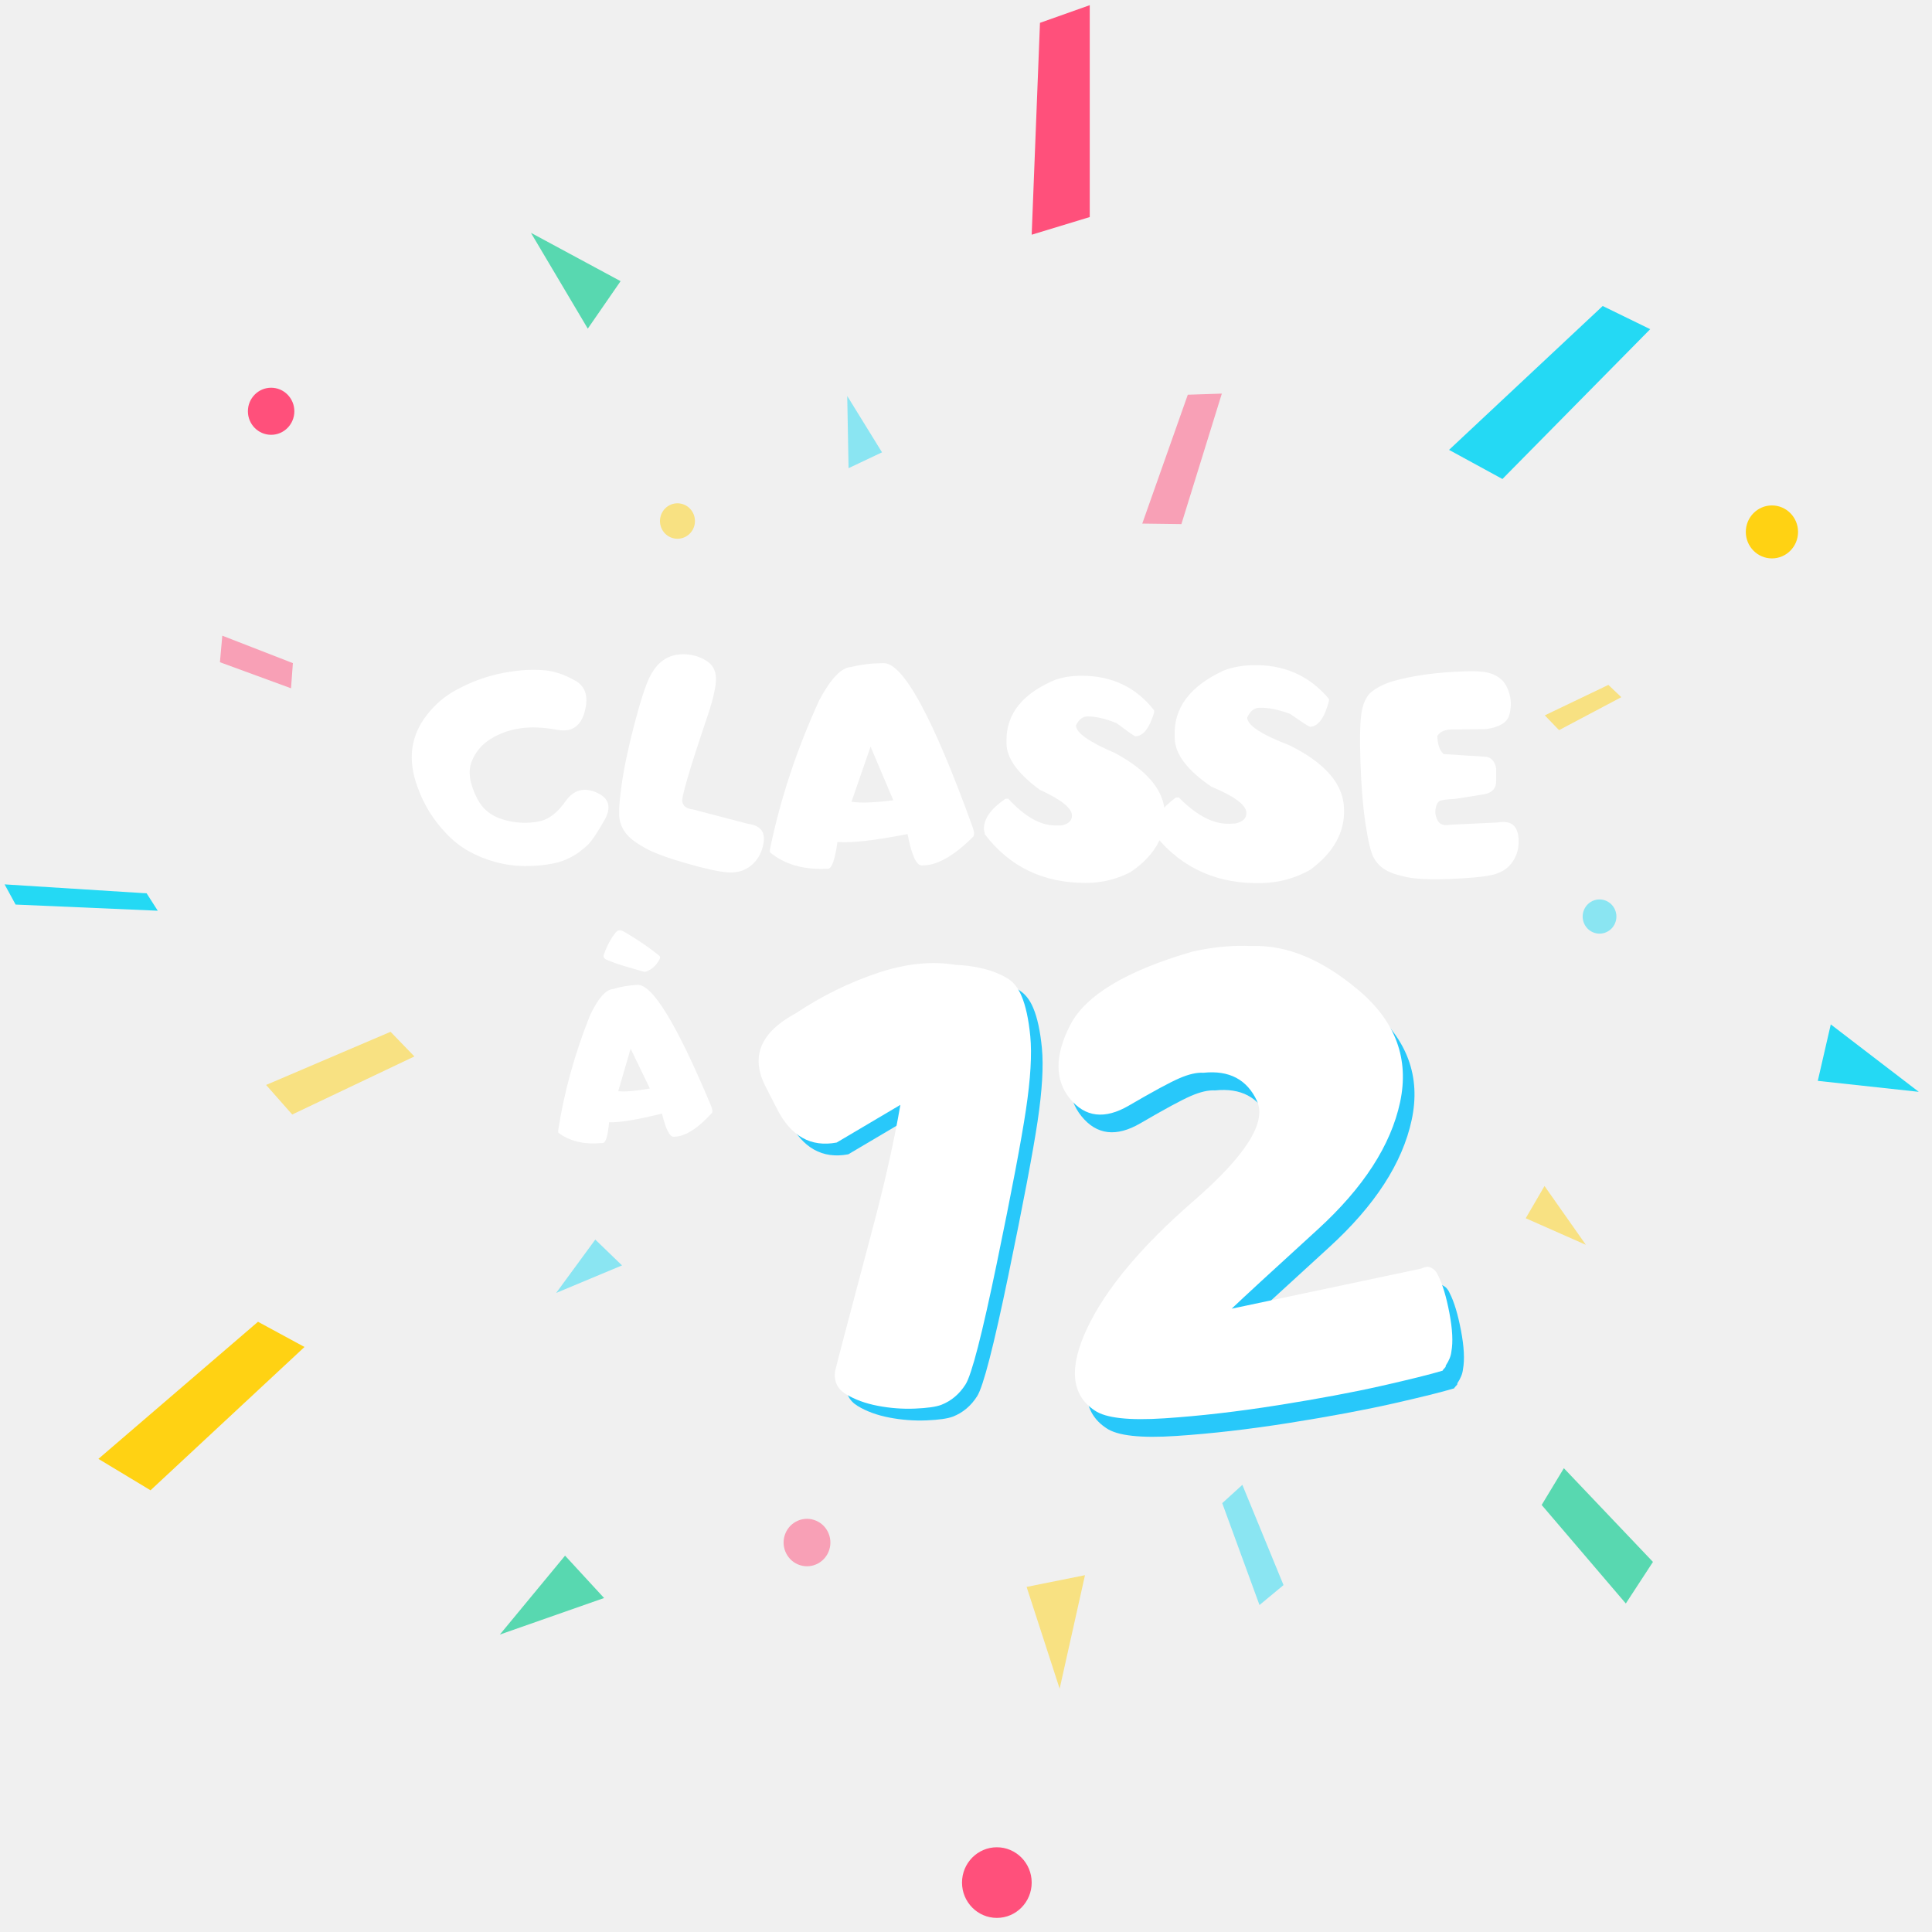
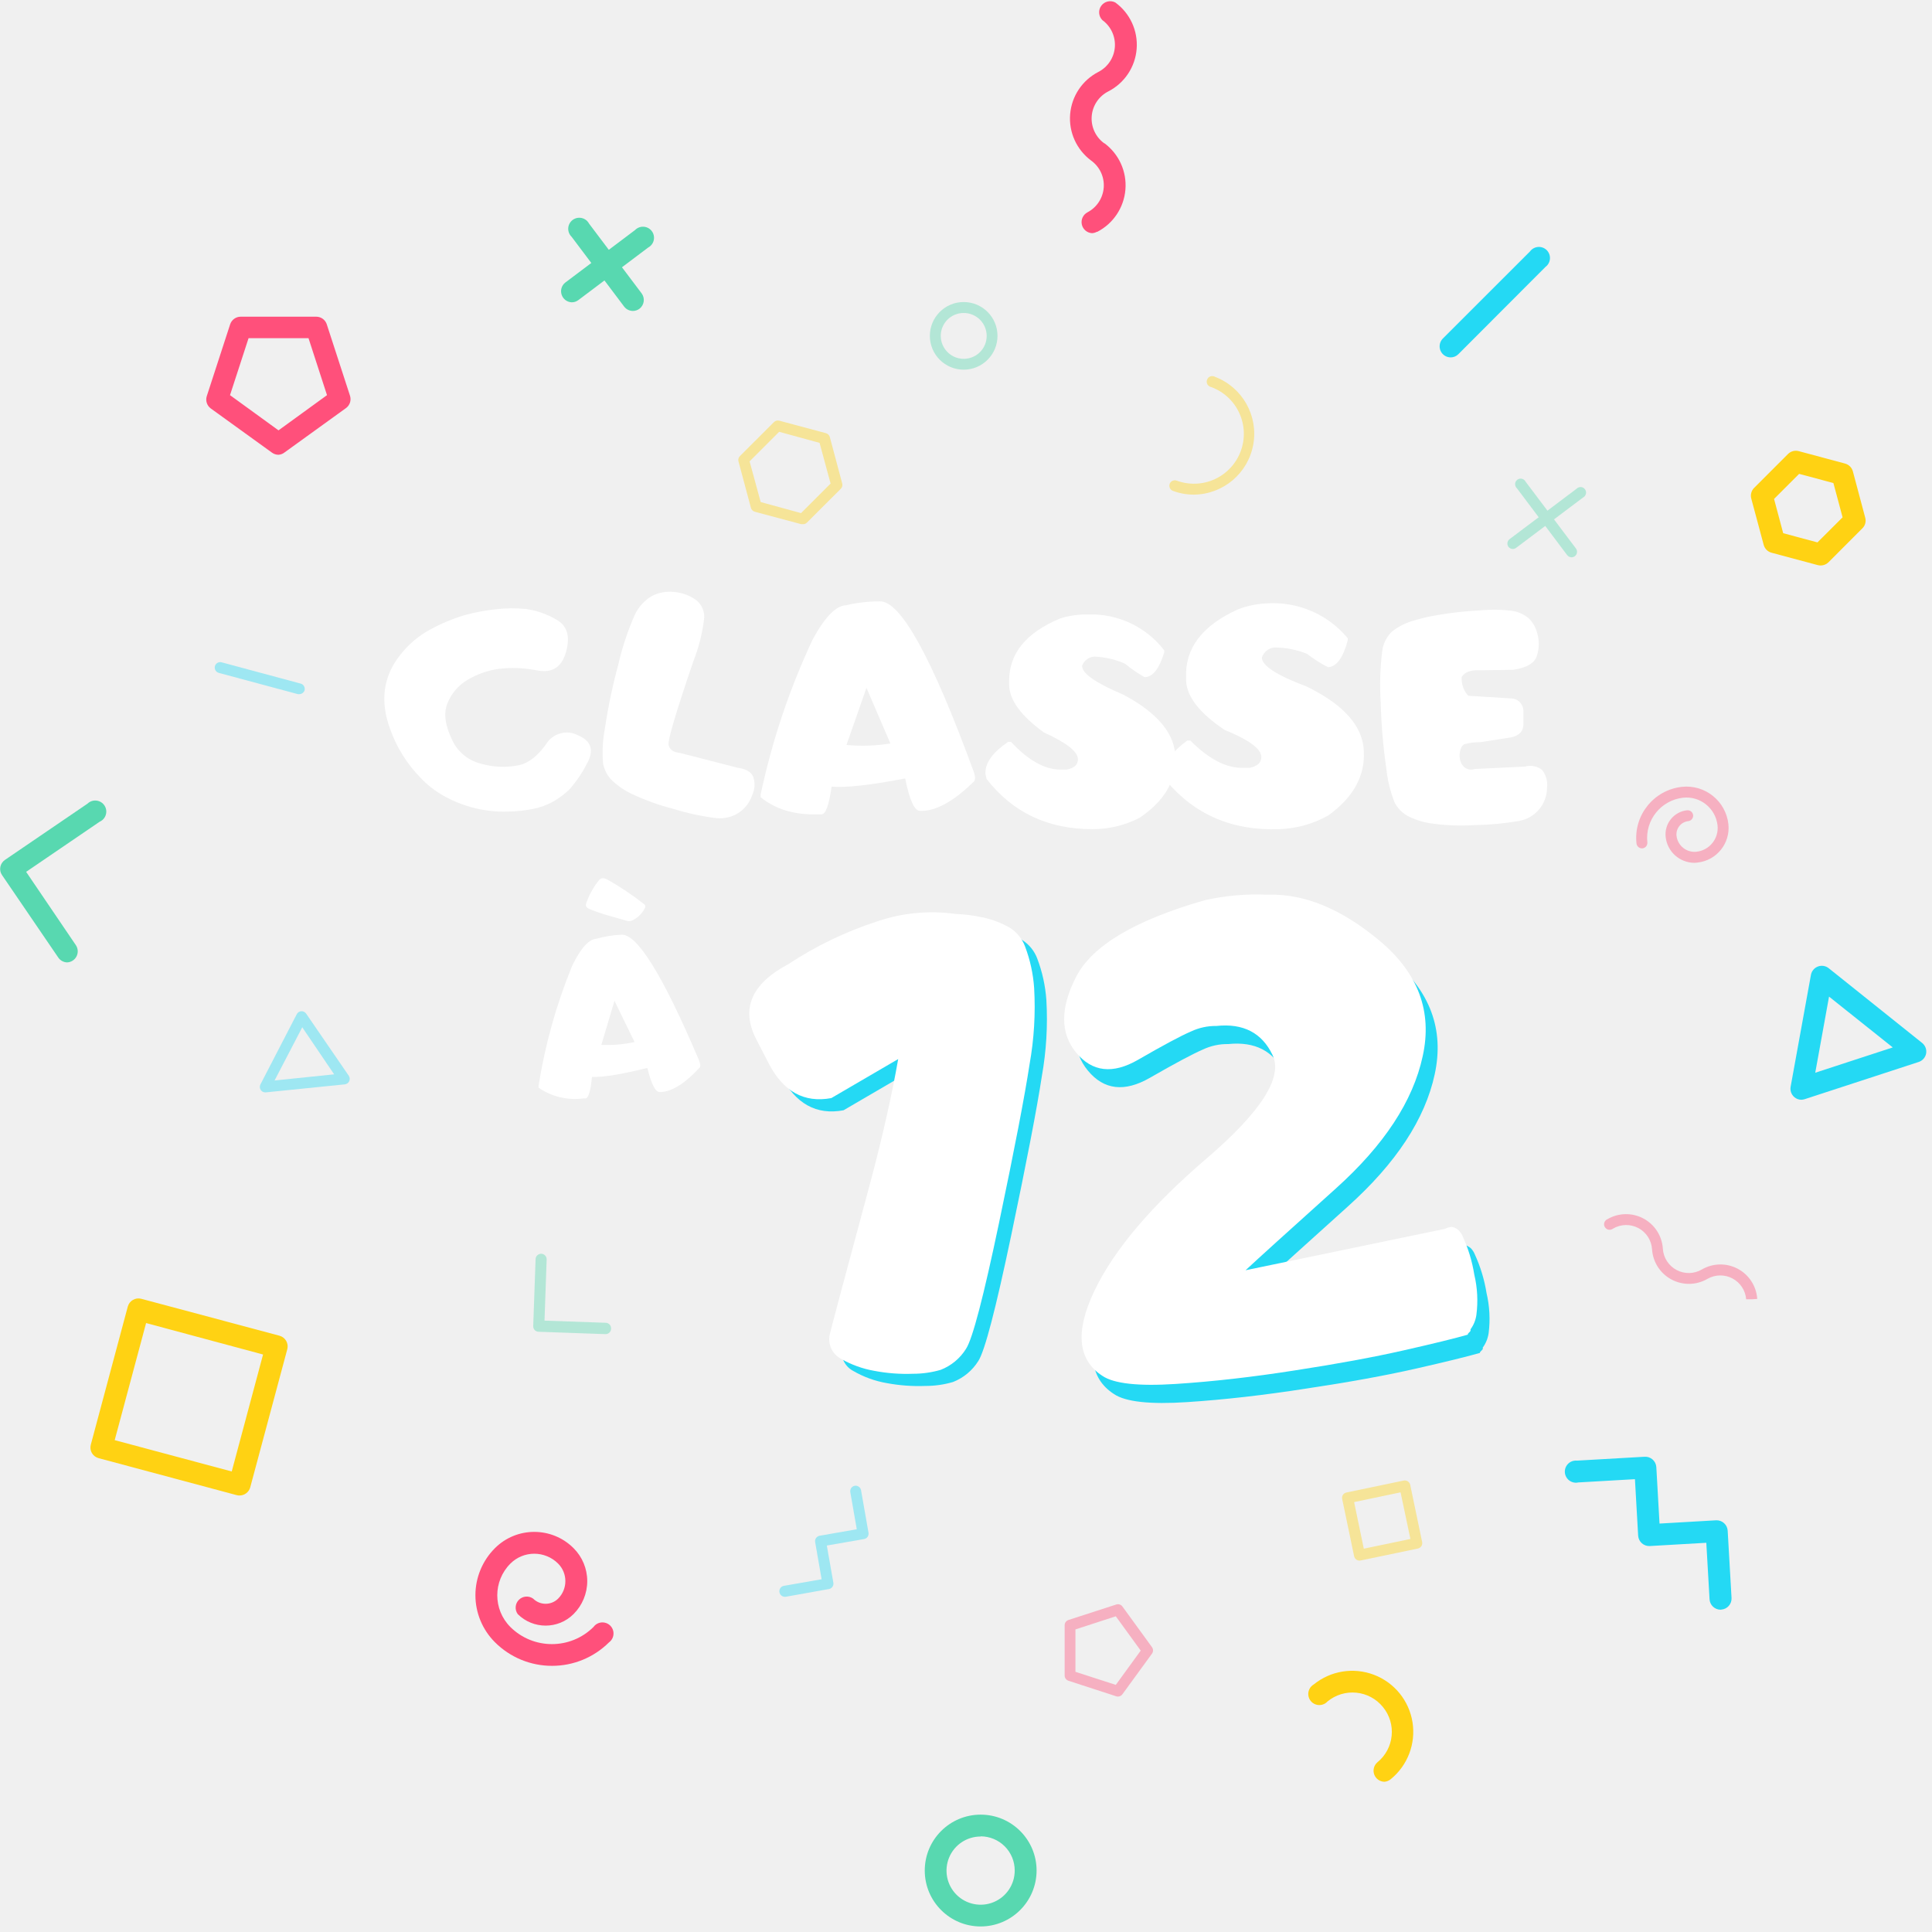
- <svg xmlns="http://www.w3.org/2000/svg" width="144" height="144" viewBox="0 0 144 144">
-   <g fill="none" fill-rule="evenodd">
-     <polygon fill="#FF507B" points="81.223 16.178 76.896 17.494 77.514 1.702 81.223 .386" />
-     <polygon fill="#58D8B0" points="123.202 116.416 121.179 119.515 114.907 112.171 116.562 109.432" />
-     <polygon fill="#FFD213" points="11.219 111.077 7.336 108.736 19.23 98.517 22.695 100.396" />
-     <polygon fill="#24D9F4" points="111.982 35.702 108.003 33.531 119.456 22.807 122.997 24.535" />
-     <polygon fill="#24D9F4" points="1.163 67.421 .342 65.916 10.929 66.584 11.759 67.88" />
-     <g transform="translate(16.278 17.287)">
-       <path fill="#FFD213" d="M117.738,22.359 C117.738,23.449 116.867,24.333 115.791,24.333 C114.716,24.333 113.844,23.449 113.844,22.359 C113.844,21.269 114.716,20.385 115.791,20.385 C116.867,20.385 117.738,21.269 117.738,22.359" />
-       <path fill="#FF507B" d="M60.618 123.03C60.618 124.483 59.455 125.662 58.022 125.662 56.588 125.662 55.425 124.483 55.425 123.03 55.425 121.576 56.588 120.398 58.022 120.398 59.455 120.398 60.618 121.576 60.618 123.03M5.661 13.366C5.661 14.336 4.886 15.121 3.931 15.121 2.974 15.121 2.199 14.336 2.199 13.366 2.199 12.398 2.974 11.612 3.931 11.612 4.886 11.612 5.661 12.398 5.661 13.366" />
-       <polygon fill="#58D8B0" points="29.977 3.669 27.532 7.208 23.294 .066" />
-       <polygon fill="#24D9F4" points="119.209 63.274 120.177 59.066 126.736 64.092" />
-       <polygon fill="#58D8B0" points="25.839 98.662 28.747 101.82 20.977 104.544" />
-       <g opacity=".5" transform="translate(0 11.786)">
-         <polygon fill="#FF507B" points="71.776 9.991 68.86 9.952 72.254 .347 74.79 .264" />
-         <polygon fill="#24D9F4" points="79.388 89.07 77.597 90.557 74.821 82.963 76.32 81.6" />
-         <polygon fill="#FFD213" points="5.501 53.996 3.556 51.793 12.832 47.831 14.607 49.668" />
-         <polygon fill="#FFD213" points="99.924 25.347 98.864 24.245 103.601 21.976 104.565 22.891" />
-         <polygon fill="#FF507B" points=".115 20.285 .291 18.307 5.552 20.353 5.413 22.227" />
-         <path fill="#24D9F4" d="M104.141,39.622 C103.933,40.294 103.227,40.667 102.565,40.456 C101.903,40.245 101.534,39.53 101.743,38.859 C101.95,38.187 102.656,37.814 103.318,38.025 C103.981,38.236 104.349,38.951 104.141,39.622" />
-         <path fill="#FF507B" d="M45.534,86.429 C45.246,87.36 44.267,87.878 43.348,87.585 C42.43,87.293 41.919,86.301 42.207,85.369 C42.496,84.438 43.475,83.92 44.393,84.213 C45.312,84.505 45.823,85.497 45.534,86.429" />
-         <path fill="#FFD213" d="M33.826,11.022 C33.139,10.804 32.757,10.062 32.973,9.366 C33.188,8.67 33.92,8.282 34.607,8.501 C35.294,8.72 35.675,9.462 35.46,10.158 C35.244,10.854 34.512,11.241 33.826,11.022" />
-         <polygon fill="#24D9F4" points="49.462 4.641 46.969 5.821 46.87 .442" />
-         <polygon fill="#FFD213" points="97.442 61.728 98.841 59.326 101.922 63.708" />
-         <polygon fill="#FFD213" points="60.24 89.206 64.59 88.332 62.702 96.791" />
-         <polygon fill="#24D9F4" points="28.091 63.319 30.083 65.243 25.176 67.294" />
+ <svg xmlns="http://www.w3.org/2000/svg" width="144px" height="144px" viewBox="0 0 144 144" version="1.1">
+   <defs />
+   <g id="Symbols" stroke="none" stroke-width="1" fill="none" fill-rule="evenodd">
+     <g id="logos/classea12-144-white" fill-rule="nonzero">
+       <g id="Classea12-logo-white">
+         <g id="Group" opacity="0.4" transform="translate(15.67908, 22.2808)">
+           <path d="M85.661,94.037 C85.464,94.042 85.29,93.905 85.249,93.711 L84.358,89.441 C84.336,89.336 84.357,89.226 84.415,89.136 C84.476,89.046 84.569,88.984 84.675,88.962 L88.946,88.071 C89.165,88.028 89.379,88.167 89.429,88.385 L90.32,92.655 C90.341,92.761 90.32,92.87 90.262,92.96 C90.202,93.052 90.109,93.115 90.002,93.138 L85.732,94.029 L85.661,94.037 Z M85.249,89.676 L85.971,93.15 L89.445,92.424 L88.711,88.95 L85.249,89.676 Z" id="Shape" fill="#FFD213" />
+           <path d="M4.089,59.139 C3.955,59.137 3.831,59.071 3.755,58.962 C3.673,58.838 3.664,58.681 3.73,58.549 L6.441,53.309 C6.507,53.183 6.633,53.101 6.775,53.09 C6.919,53.082 7.056,53.149 7.138,53.268 L10.315,57.897 C10.399,58.019 10.412,58.176 10.348,58.31 C10.286,58.439 10.161,58.526 10.018,58.541 L4.126,59.139 L4.089,59.139 Z M6.849,54.287 L4.786,58.252 L9.226,57.794 L6.849,54.287 Z" id="Shape" fill="#24D9F4" />
+           <path d="M56.148,5.273 C54.755,5.273 53.627,4.144 53.627,2.752 C53.627,1.36 54.755,0.231 56.148,0.231 C57.54,0.231 58.669,1.36 58.669,2.752 C58.669,4.144 57.54,5.273 56.148,5.273 Z M56.148,1.048 C55.457,1.046 54.833,1.462 54.569,2.101 C54.305,2.739 54.453,3.474 54.943,3.961 C55.489,4.51 56.336,4.623 57.007,4.236 C57.678,3.849 58.005,3.059 57.803,2.312 C57.601,1.564 56.922,1.045 56.148,1.048 Z" id="Shape" fill="#58D8B0" />
+           <path d="M73.308,14.586 C72.773,14.587 72.242,14.492 71.74,14.305 C71.534,14.224 71.428,13.995 71.501,13.785 C71.58,13.575 71.813,13.467 72.025,13.542 C72.949,13.884 73.972,13.845 74.868,13.432 C75.763,13.02 76.458,12.268 76.799,11.343 C77.141,10.418 77.101,9.395 76.689,8.5 C76.276,7.604 75.525,6.909 74.599,6.569 C74.438,6.539 74.309,6.416 74.272,6.256 C74.235,6.096 74.296,5.929 74.428,5.831 C74.56,5.734 74.738,5.723 74.88,5.805 C76.919,6.582 78.118,8.699 77.733,10.847 C77.349,12.995 75.49,14.565 73.308,14.586 Z" id="Path" fill="#FFD213" />
+           <path d="M6.631,29.456 C6.595,29.462 6.559,29.462 6.523,29.456 L0.627,27.872 C0.411,27.811 0.283,27.59 0.338,27.372 C0.399,27.156 0.62,27.028 0.838,27.084 L6.738,28.672 C6.952,28.734 7.078,28.955 7.023,29.171 C6.967,29.341 6.809,29.456 6.631,29.456 Z" id="Path" fill="#24D9F4" />
+           <path d="M42.858,96.736 C42.71,96.748 42.567,96.681 42.483,96.56 C42.398,96.438 42.385,96.281 42.448,96.147 C42.51,96.013 42.64,95.923 42.787,95.911 L45.56,95.428 L45.077,92.655 C45.042,92.435 45.188,92.227 45.407,92.185 L48.18,91.702 L47.697,88.929 C47.662,88.709 47.808,88.501 48.028,88.459 C48.248,88.424 48.456,88.57 48.498,88.789 L49.055,91.962 C49.073,92.069 49.047,92.179 48.985,92.267 C48.922,92.355 48.827,92.414 48.721,92.432 L45.948,92.915 L46.435,95.688 C46.453,95.795 46.427,95.905 46.365,95.993 C46.302,96.081 46.207,96.14 46.101,96.158 L42.911,96.728 L42.858,96.736 Z" id="Path" fill="#24D9F4" />
+           <path d="M44.149,16.789 C44.113,16.793 44.077,16.793 44.042,16.789 L40.58,15.861 C40.439,15.822 40.33,15.712 40.291,15.572 L39.363,12.11 C39.326,11.97 39.365,11.822 39.466,11.718 L42.003,9.185 C42.11,9.075 42.269,9.034 42.416,9.077 L45.882,10.006 C46.022,10.044 46.132,10.154 46.171,10.295 L47.095,13.756 C47.132,13.896 47.092,14.045 46.992,14.148 L44.454,16.682 C44.371,16.758 44.261,16.796 44.149,16.789 Z M41.017,15.139 L44.025,15.964 L46.229,13.76 L45.407,10.728 L42.395,9.903 L40.192,12.106 L41.017,15.139 Z" id="Shape" fill="#FFD213" />
+           <path d="M67.639,104.171 C67.597,104.17 67.555,104.164 67.515,104.15 L63.954,102.991 C63.788,102.935 63.675,102.779 63.674,102.603 L63.674,98.852 C63.675,98.677 63.788,98.521 63.954,98.465 L67.523,97.309 C67.69,97.256 67.872,97.314 67.977,97.454 L70.185,100.491 C70.287,100.634 70.287,100.826 70.185,100.969 L67.977,104.002 C67.898,104.11 67.772,104.173 67.639,104.171 Z M64.478,102.327 L67.486,103.3 L69.343,100.746 L67.486,98.188 L64.478,99.166 L64.478,102.327 Z" id="Shape" fill="#FF507B" />
+           <g transform="translate(23.93123, 13.20344)" fill="#58D8B0" id="Path">
+             <path d="M5.504,63.954 L0.524,63.777 C0.416,63.773 0.314,63.727 0.239,63.649 C0.167,63.569 0.128,63.464 0.132,63.356 L0.309,58.376 C0.309,58.148 0.494,57.963 0.722,57.963 C0.95,57.963 1.135,58.148 1.135,58.376 L0.974,62.947 L5.545,63.108 C5.765,63.119 5.938,63.301 5.937,63.521 C5.943,63.638 5.9,63.751 5.817,63.834 C5.735,63.916 5.621,63.96 5.504,63.954 Z" />
+             <path d="M77.521,6.053 C77.392,6.052 77.272,5.991 77.195,5.888 L73.444,0.899 C73.325,0.786 73.285,0.614 73.341,0.459 C73.398,0.305 73.54,0.199 73.703,0.189 C73.867,0.179 74.021,0.267 74.096,0.413 L77.855,5.401 C77.986,5.582 77.95,5.834 77.772,5.97 C77.7,6.025 77.611,6.054 77.521,6.053 Z" />
+             <path d="M73.147,5.434 C73.019,5.434 72.899,5.374 72.821,5.273 C72.689,5.093 72.724,4.841 72.899,4.704 L77.892,0.949 C78.004,0.828 78.177,0.786 78.332,0.841 C78.487,0.896 78.595,1.038 78.606,1.202 C78.617,1.366 78.529,1.521 78.383,1.597 L73.39,5.352 C73.32,5.404 73.235,5.433 73.147,5.434 Z" />
+           </g>
+           <path d="M114.882,74.562 L114.47,74.562 C114.418,73.902 114.031,73.314 113.445,73.005 C112.859,72.696 112.156,72.709 111.581,73.04 C110.758,73.517 109.747,73.535 108.907,73.087 C108.067,72.64 107.518,71.79 107.455,70.841 C107.415,70.169 107.028,69.567 106.435,69.252 C105.841,68.936 105.126,68.952 104.546,69.293 C104.42,69.393 104.247,69.41 104.104,69.337 C103.96,69.263 103.872,69.113 103.879,68.953 C103.885,68.792 103.985,68.649 104.134,68.588 C104.957,68.108 105.969,68.089 106.81,68.537 C107.651,68.985 108.199,69.836 108.26,70.787 C108.301,71.458 108.688,72.059 109.281,72.376 C109.874,72.692 110.589,72.678 111.169,72.338 C111.991,71.859 113.003,71.839 113.843,72.286 C114.684,72.733 115.233,73.584 115.295,74.533 L114.882,74.562 Z" id="Path" fill="#FF507B" />
+           <path d="M110.612,42.028 C109.512,42.026 108.59,41.198 108.47,40.105 C108.416,39.629 108.554,39.151 108.854,38.777 C109.154,38.402 109.59,38.163 110.067,38.113 C110.29,38.091 110.489,38.25 110.517,38.472 C110.539,38.694 110.38,38.893 110.158,38.921 C109.896,38.949 109.656,39.08 109.492,39.286 C109.327,39.491 109.25,39.753 109.279,40.015 C109.363,40.75 110.024,41.28 110.76,41.203 C111.231,41.154 111.663,40.918 111.957,40.547 C112.252,40.179 112.389,39.708 112.337,39.239 C112.194,37.961 111.045,37.038 109.766,37.176 C108.115,37.364 106.926,38.85 107.105,40.502 C107.127,40.724 106.967,40.923 106.746,40.951 C106.522,40.973 106.322,40.812 106.296,40.588 C106.067,38.49 107.578,36.603 109.675,36.367 C111.4,36.177 112.953,37.419 113.145,39.144 C113.302,40.568 112.275,41.85 110.851,42.008 C110.769,42.02 110.69,42.028 110.612,42.028 Z" id="Path" fill="#FF507B" />
+         </g>
+         <path d="M17.849,111.466 C17.777,111.466 17.705,111.456 17.635,111.437 L7.344,108.681 C7.136,108.624 6.958,108.488 6.849,108.301 C6.742,108.114 6.712,107.891 6.767,107.682 L9.527,97.375 C9.65,96.947 10.09,96.693 10.521,96.802 L20.837,99.558 C21.269,99.679 21.525,100.122 21.414,100.557 L18.654,110.847 C18.559,111.213 18.228,111.468 17.849,111.466 Z M8.549,107.34 L17.272,109.675 L19.607,100.957 L10.889,98.613 L8.549,107.34 Z" id="Shape" fill="#FFD213" />
+         <path d="M5.017,71.732 C4.748,71.729 4.497,71.595 4.345,71.373 L0.153,65.225 C0.029,65.047 -0.017,64.827 0.025,64.614 C0.067,64.403 0.19,64.216 0.367,64.094 L6.519,59.902 C6.755,59.67 7.107,59.602 7.413,59.728 C7.719,59.855 7.92,60.152 7.923,60.483 C7.926,60.815 7.731,61.115 7.427,61.247 L1.948,64.982 L5.661,70.457 C5.824,70.708 5.839,71.027 5.699,71.292 C5.56,71.556 5.288,71.725 4.988,71.732 L5.017,71.732 Z" id="Path" fill="#58D8B0" />
+         <path d="M134.262,81.969 C134.066,81.969 133.877,81.897 133.73,81.766 C133.515,81.577 133.414,81.29 133.462,81.007 L134.98,72.644 C135.038,72.365 135.235,72.136 135.502,72.037 C135.768,71.938 136.067,71.983 136.292,72.157 L143.27,77.739 C143.501,77.927 143.613,78.225 143.563,78.519 C143.508,78.814 143.298,79.055 143.014,79.15 L134.51,81.927 C134.43,81.953 134.347,81.967 134.262,81.969 Z M136.326,74.282 L135.298,79.955 L141.075,78.069 L136.326,74.282 Z" id="Shape" fill="#24D9F4" />
+         <path d="M73.093,143.587 C70.792,143.587 68.926,141.722 68.926,139.42 C68.926,137.119 70.792,135.253 73.093,135.253 C75.395,135.253 77.261,137.119 77.261,139.42 C77.256,141.72 75.393,143.583 73.093,143.587 Z M73.093,136.883 C72.065,136.881 71.136,137.499 70.742,138.45 C70.347,139.4 70.565,140.494 71.292,141.221 C72.02,141.949 73.114,142.166 74.064,141.772 C75.014,141.377 75.633,140.449 75.631,139.42 C75.633,138.745 75.367,138.097 74.891,137.619 C74.415,137.141 73.768,136.871 73.093,136.87 L73.093,136.883 Z" id="Shape" fill="#58D8B0" />
+         <path d="M47.173,23.176 C46.918,23.176 46.677,23.057 46.521,22.854 L42.606,17.651 C42.37,17.426 42.289,17.082 42.4,16.774 C42.51,16.467 42.792,16.254 43.118,16.231 C43.444,16.209 43.753,16.38 43.906,16.669 L47.825,21.868 C48.091,22.23 48.02,22.737 47.664,23.011 C47.523,23.117 47.351,23.175 47.173,23.176 Z" id="Path" fill="#58D8B0" />
+         <path d="M42.614,22.532 C42.271,22.52 41.971,22.296 41.862,21.97 C41.752,21.644 41.856,21.285 42.123,21.068 L47.326,17.152 C47.552,16.916 47.896,16.835 48.203,16.946 C48.51,17.057 48.723,17.339 48.746,17.665 C48.769,17.991 48.597,18.299 48.308,18.452 L43.101,22.372 C42.961,22.477 42.79,22.534 42.614,22.532 Z" id="Path" fill="#58D8B0" />
+         <path d="M108.103,26.638 C107.778,26.629 107.489,26.43 107.364,26.13 C107.24,25.829 107.303,25.484 107.526,25.247 L114.036,18.741 C114.229,18.478 114.558,18.354 114.876,18.422 C115.193,18.491 115.442,18.74 115.509,19.058 C115.576,19.376 115.451,19.704 115.188,19.896 L108.689,26.407 C108.534,26.561 108.322,26.644 108.103,26.638 Z" id="Path" fill="#24D9F4" />
+         <path d="M128.247,119.978 C127.813,119.979 127.452,119.644 127.421,119.211 L127.178,114.99 L122.961,115.233 C122.513,115.254 122.13,114.913 122.099,114.466 L121.859,110.249 L117.639,110.492 C117.319,110.564 116.988,110.439 116.794,110.176 C116.6,109.912 116.58,109.559 116.743,109.275 C116.907,108.991 117.222,108.831 117.548,108.866 L122.577,108.578 C123.029,108.549 123.419,108.89 123.452,109.341 L123.691,113.558 L127.912,113.314 C128.359,113.295 128.74,113.636 128.771,114.082 L129.059,119.112 C129.078,119.558 128.738,119.939 128.292,119.97 L128.247,119.978 Z" id="Path" fill="#24D9F4" />
+         <path d="M81.391,17.379 C81.02,17.358 80.71,17.091 80.632,16.729 C80.554,16.366 80.728,15.995 81.057,15.823 C81.754,15.457 82.211,14.755 82.266,13.969 C82.321,13.183 81.965,12.425 81.325,11.966 C80.244,11.162 79.653,9.859 79.762,8.516 C79.871,7.173 80.664,5.982 81.861,5.364 C82.565,5.005 83.032,4.306 83.094,3.518 C83.156,2.731 82.805,1.967 82.167,1.502 C81.878,1.215 81.841,0.761 82.08,0.432 C82.319,0.102 82.762,-0.004 83.124,0.182 C84.221,0.979 84.825,2.289 84.72,3.641 C84.615,4.993 83.815,6.194 82.608,6.812 C81.902,7.17 81.433,7.869 81.37,8.658 C81.307,9.448 81.659,10.213 82.299,10.678 L82.319,10.678 C83.401,11.481 83.992,12.785 83.882,14.128 C83.773,15.471 82.98,16.662 81.783,17.28 L81.746,17.28 C81.637,17.34 81.515,17.374 81.391,17.379 Z" id="Path" fill="#FF507B" />
+         <path d="M41.145,124.162 C39.55,124.165 38.019,123.532 36.891,122.404 C35.959,121.475 35.435,120.213 35.435,118.897 C35.435,117.581 35.959,116.319 36.891,115.39 C38.51,113.774 41.131,113.774 42.75,115.39 C43.403,116.041 43.77,116.925 43.77,117.847 C43.77,118.769 43.403,119.653 42.75,120.304 C41.599,121.45 39.738,121.45 38.587,120.304 C38.353,119.976 38.39,119.526 38.675,119.241 C38.96,118.955 39.41,118.918 39.738,119.153 C40.253,119.664 41.084,119.664 41.599,119.153 C42.319,118.431 42.319,117.263 41.599,116.541 C40.616,115.56 39.025,115.56 38.042,116.541 C36.738,117.847 36.738,119.963 38.042,121.269 C39.756,122.966 42.517,122.966 44.232,121.269 C44.422,121.003 44.752,120.874 45.072,120.942 C45.393,121.009 45.643,121.259 45.711,121.58 C45.778,121.9 45.649,122.23 45.383,122.421 C44.256,123.538 42.732,124.164 41.145,124.162 Z" id="Path" fill="#FF507B" />
+         <path d="M135.707,42.148 C135.636,42.148 135.565,42.139 135.496,42.123 L132.034,41.195 C131.753,41.118 131.534,40.898 131.457,40.617 L130.528,37.155 C130.455,36.874 130.535,36.574 130.739,36.367 L133.272,33.834 C133.479,33.63 133.779,33.55 134.06,33.623 L137.522,34.552 C137.802,34.628 138.021,34.846 138.1,35.125 L139.024,38.591 C139.101,38.871 139.021,39.171 138.814,39.375 L136.28,41.913 C136.127,42.063 135.921,42.147 135.707,42.148 Z M132.909,39.742 L135.463,40.427 L137.336,38.558 L136.651,36.004 L134.097,35.319 L132.228,37.188 L132.909,39.742 Z" id="Shape" fill="#FFD213" />
+         <path d="M20.758,33.896 C20.587,33.896 20.419,33.842 20.28,33.743 L15.708,30.442 C15.424,30.233 15.305,29.867 15.411,29.53 L17.156,24.166 C17.269,23.833 17.58,23.608 17.932,23.605 L23.585,23.605 C23.923,23.61 24.224,23.821 24.344,24.138 L26.089,29.501 C26.195,29.838 26.076,30.204 25.792,30.413 L21.22,33.714 C21.089,33.821 20.927,33.884 20.758,33.896 Z M17.144,29.452 L20.758,32.076 L24.373,29.452 L22.995,25.206 L18.526,25.206 L17.144,29.452 Z" id="Shape" fill="#FF507B" />
+         <path d="M103.177,132.802 C102.837,132.792 102.538,132.574 102.424,132.254 C102.31,131.934 102.404,131.576 102.661,131.354 C103.265,130.863 103.649,130.151 103.726,129.376 C103.804,128.602 103.569,127.828 103.073,127.228 C102.582,126.624 101.871,126.241 101.096,126.164 C100.322,126.086 99.549,126.321 98.947,126.815 C98.729,127.056 98.39,127.146 98.08,127.046 C97.771,126.945 97.55,126.672 97.515,126.349 C97.48,126.026 97.639,125.712 97.92,125.548 C99.182,124.524 100.894,124.25 102.413,124.831 C103.931,125.411 105.024,126.758 105.28,128.363 C105.536,129.968 104.917,131.588 103.655,132.612 C103.52,132.725 103.352,132.791 103.177,132.802 Z" id="Path" fill="#FFD213" />
+         <g id="Group" transform="translate(28.46991, 43.73639)" fill="#FFFFFF">
+           <path d="M10.703,1.65 C11.505,1.76 12.278,2.026 12.977,2.434 C13.802,2.884 14.041,3.672 13.727,4.828 C13.414,5.983 12.7,6.445 11.59,6.239 C10.626,6.042 9.637,6.003 8.661,6.123 C7.846,6.242 7.063,6.523 6.358,6.948 C5.682,7.352 5.16,7.969 4.873,8.702 C4.572,9.449 4.716,10.394 5.286,11.532 C5.71,12.359 6.471,12.961 7.373,13.183 C8.3,13.453 9.279,13.492 10.224,13.294 C10.926,13.137 11.59,12.623 12.217,11.751 C12.711,10.913 13.78,10.615 14.635,11.079 C15.62,11.502 15.829,12.212 15.262,13.208 C14.903,13.908 14.455,14.56 13.93,15.147 C13.718,15.339 13.497,15.519 13.265,15.687 C12.692,16.101 12.038,16.391 11.347,16.537 C10.681,16.674 10.004,16.747 9.325,16.756 C8.431,16.778 7.539,16.669 6.676,16.434 C5.97,16.243 5.289,15.966 4.65,15.609 C3.982,15.242 3.376,14.771 2.855,14.214 C1.857,13.192 1.093,11.966 0.615,10.621 C-0.161,8.53 0.087,6.684 1.357,5.083 C1.973,4.287 2.75,3.632 3.639,3.161 C4.469,2.711 5.345,2.352 6.251,2.088 C6.983,1.892 7.729,1.754 8.483,1.675 C9.22,1.588 9.964,1.58 10.703,1.65 Z" id="Path" />
+           <path d="M23.997,2.496 C23.862,3.535 23.6,4.554 23.217,5.529 C21.908,9.361 21.291,11.447 21.365,11.788 C21.435,12.131 21.707,12.329 22.19,12.378 L26.494,13.484 C27.092,13.567 27.48,13.773 27.649,14.107 C27.82,14.547 27.808,15.037 27.616,15.469 C27.441,16.019 27.09,16.496 26.617,16.826 C26.112,17.161 25.504,17.307 24.901,17.239 C23.825,17.107 22.763,16.877 21.728,16.554 C20.635,16.277 19.572,15.892 18.555,15.407 C18.009,15.141 17.51,14.789 17.078,14.363 C16.775,14.031 16.568,13.623 16.48,13.183 C16.404,12.298 16.451,11.406 16.62,10.534 C16.86,8.93 17.194,7.342 17.618,5.777 C17.911,4.502 18.325,3.258 18.856,2.063 C19.122,1.512 19.538,1.047 20.057,0.722 C20.56,0.444 21.135,0.325 21.707,0.38 C22.298,0.417 22.868,0.612 23.358,0.945 C23.852,1.295 24.101,1.899 23.997,2.496 Z" id="Path" />
+           <path d="M37.098,1.085 C38.646,1.027 40.972,5.232 44.075,13.699 C44.24,14.132 44.248,14.404 44.108,14.524 C42.664,15.935 41.396,16.661 40.303,16.702 L40.101,16.702 C39.689,16.702 39.321,15.906 39,14.284 C36.422,14.782 34.593,14.986 33.512,14.895 C33.318,16.261 33.07,16.958 32.769,16.958 L32.559,16.958 C30.79,17.024 29.346,16.599 28.226,15.683 L28.226,15.473 C29.072,11.486 30.373,7.609 32.105,3.92 C33.013,2.253 33.838,1.406 34.581,1.378 C35.405,1.183 36.25,1.085 37.098,1.085 Z M34.622,11.788 C35.713,11.891 36.812,11.853 37.894,11.677 L36.111,7.53 L34.622,11.788 Z" id="Shape" />
+           <path d="M52.636,2.063 C54.847,1.989 56.957,2.984 58.306,4.737 L58.306,4.894 C57.929,6.12 57.44,6.734 56.841,6.734 C56.326,6.447 55.84,6.113 55.388,5.735 C54.663,5.413 53.883,5.232 53.09,5.203 C52.677,5.232 52.321,5.502 52.182,5.892 C52.182,6.461 53.203,7.175 55.244,8.033 C57.841,9.409 59.139,10.992 59.139,12.783 L59.139,12.857 C59.139,14.568 58.248,16.022 56.465,17.218 C55.378,17.781 54.17,18.071 52.946,18.064 C49.62,18.064 46.99,16.814 45.057,14.313 L44.978,13.926 L44.978,13.859 C44.978,13.088 45.544,12.325 46.666,11.561 L46.889,11.561 C48.168,12.937 49.396,13.624 50.573,13.624 L51.027,13.624 C51.588,13.521 51.873,13.265 51.873,12.857 C51.873,12.287 51.029,11.622 49.34,10.86 C47.609,9.606 46.744,8.408 46.744,7.266 L46.744,7.014 C46.744,4.957 48.021,3.403 50.573,2.352 C51.241,2.143 51.937,2.046 52.636,2.063 Z" id="Path" />
+           <path d="M65.918,1.238 C68.24,1.075 70.498,2.042 71.983,3.833 L71.983,3.998 C71.631,5.302 71.14,5.966 70.51,5.991 C69.96,5.708 69.436,5.375 68.947,4.997 C68.172,4.684 67.344,4.523 66.508,4.522 C66.076,4.571 65.713,4.868 65.58,5.281 C65.596,5.887 66.705,6.602 68.905,7.427 C71.692,8.78 73.118,10.395 73.184,12.271 L73.184,12.353 C73.25,14.152 72.367,15.715 70.535,17.041 C69.413,17.673 68.154,18.024 66.867,18.064 C63.368,18.193 60.554,16.979 58.425,14.421 L58.33,14.008 L58.33,13.938 C58.303,13.129 58.865,12.304 60.018,11.462 L60.253,11.462 C61.65,12.862 62.968,13.539 64.206,13.492 L64.684,13.492 C65.27,13.364 65.559,13.08 65.543,12.667 C65.522,12.069 64.606,11.4 62.803,10.666 C60.932,9.409 59.977,8.181 59.935,6.981 L59.935,6.738 C59.856,4.573 61.139,2.89 63.785,1.688 C64.467,1.422 65.187,1.271 65.918,1.238 Z" id="Path" />
+           <path d="M84.304,6.189 L81.795,6.222 C81.143,6.193 80.702,6.358 80.475,6.721 C80.44,7.234 80.616,7.74 80.962,8.12 L84.312,8.331 C84.745,8.418 85.062,8.789 85.08,9.23 L85.08,10.196 C85.08,10.757 84.778,11.099 84.135,11.227 L81.849,11.582 C81.452,11.577 81.056,11.628 80.673,11.735 C80.512,11.809 80.401,12.003 80.343,12.32 C80.282,12.639 80.338,12.968 80.5,13.249 C80.698,13.57 81.094,13.708 81.449,13.579 L85.191,13.401 C85.637,13.269 86.119,13.366 86.478,13.661 C86.768,14.035 86.897,14.509 86.837,14.978 C86.832,16.201 85.95,17.243 84.745,17.453 C83.671,17.639 82.584,17.741 81.494,17.759 C80.365,17.835 79.23,17.789 78.111,17.622 C77.511,17.528 76.931,17.334 76.394,17.049 C76.008,16.82 75.693,16.488 75.482,16.092 C75.155,15.265 74.944,14.397 74.855,13.513 C74.621,11.909 74.483,10.293 74.443,8.673 C74.357,7.374 74.394,6.07 74.554,4.778 C74.625,4.212 74.895,3.689 75.317,3.305 C75.716,2.999 76.162,2.761 76.638,2.599 C77.325,2.377 78.029,2.209 78.742,2.096 C79.771,1.921 80.81,1.808 81.853,1.758 C82.677,1.68 83.508,1.696 84.329,1.807 C84.751,1.885 85.145,2.073 85.472,2.352 C85.798,2.67 86.024,3.075 86.124,3.52 C86.264,4.049 86.251,4.607 86.086,5.129 C85.927,5.682 85.333,6.035 84.304,6.189 Z" id="Path" />
+           <path d="M17.829,25.932 C19.001,25.831 20.926,28.931 23.605,35.233 C23.741,35.554 23.762,35.765 23.659,35.856 C22.619,36.982 21.683,37.58 20.857,37.655 L20.705,37.655 C20.391,37.679 20.082,37.081 19.776,35.86 C17.851,36.338 16.475,36.563 15.65,36.532 C15.555,37.58 15.394,38.113 15.163,38.133 L15.007,38.133 C13.834,38.29 12.646,38.005 11.673,37.333 L11.673,37.172 C12.161,34.114 13,31.122 14.173,28.255 C14.8,26.957 15.399,26.283 15.968,26.234 C16.575,26.063 17.199,25.962 17.829,25.932 Z M16.352,34.143 C17.182,34.179 18.014,34.108 18.827,33.933 L17.33,30.859 L16.352,34.143 Z" id="Shape" />
+         </g>
+         <path d="M72.144,69.029 C72.805,69.057 73.462,69.14 74.108,69.277 C74.832,69.427 75.528,69.688 76.171,70.052 C76.693,70.378 77.094,70.867 77.31,71.443 C77.688,72.438 77.917,73.484 77.991,74.546 C78.1,76.442 77.987,78.345 77.653,80.215 C77.29,82.597 76.53,86.542 75.375,92.049 C74.22,97.556 73.403,100.683 72.924,101.431 C72.48,102.148 71.815,102.701 71.03,103.007 C70.36,103.204 69.666,103.302 68.967,103.3 C68,103.337 67.031,103.265 66.079,103.086 C65.207,102.934 64.369,102.63 63.603,102.186 C62.948,101.844 62.601,101.107 62.753,100.383 C62.844,99.982 63.866,96.154 65.819,88.9 C66.705,85.558 67.384,82.539 67.857,79.844 L62.873,82.753 C60.849,83.132 59.292,82.268 58.202,80.161 L57.27,78.354 C56.117,76.093 56.916,74.232 59.667,72.772 C61.714,71.42 63.935,70.351 66.269,69.594 C68.156,68.946 70.169,68.753 72.144,69.029 Z" id="Path" fill="#24D9F4" />
+         <path d="M71.237,68.121 C71.896,68.145 72.552,68.228 73.197,68.369 C73.921,68.516 74.618,68.777 75.26,69.145 C75.782,69.47 76.183,69.959 76.398,70.535 C76.776,71.529 77.005,72.573 77.079,73.634 C77.188,75.532 77.075,77.436 76.741,79.307 C76.378,81.687 75.619,85.631 74.463,91.141 C73.308,96.651 72.49,99.778 72.008,100.524 C71.565,101.241 70.9,101.794 70.114,102.1 C69.444,102.295 68.749,102.393 68.051,102.393 C67.083,102.429 66.114,102.356 65.163,102.174 C64.292,102.022 63.454,101.719 62.687,101.279 C62.032,100.934 61.686,100.195 61.842,99.471 C61.93,99.075 62.952,95.249 64.907,87.993 C65.793,84.651 66.472,81.632 66.946,78.936 L61.961,81.845 C59.934,82.222 58.377,81.358 57.291,79.254 L56.358,77.446 C55.206,75.185 56.005,73.324 58.755,71.864 C60.803,70.512 63.024,69.442 65.357,68.683 C67.246,68.036 69.26,67.844 71.237,68.121 Z" id="Path" fill="#FFFFFF" />
+         <path d="M109.919,93.484 C110.342,94.403 110.638,95.374 110.797,96.373 C111.028,97.352 111.081,98.366 110.954,99.364 C110.898,99.753 110.748,100.123 110.517,100.441 L110.517,100.519 L110.517,100.569 C110.499,100.575 110.483,100.586 110.472,100.602 L110.434,100.66 C110.416,100.665 110.4,100.677 110.389,100.693 L110.352,100.75 C110.338,100.751 110.325,100.758 110.317,100.769 C110.309,100.781 110.307,100.795 110.311,100.808 C110.303,100.816 110.303,100.829 110.311,100.837 C109.353,101.112 107.755,101.504 105.516,102.013 C103.277,102.522 100.563,103.016 97.375,103.494 C94.22,103.987 91.256,104.324 88.484,104.505 C85.711,104.687 83.894,104.487 83.033,103.907 C81.176,102.708 80.977,100.587 82.435,97.545 C83.893,94.502 86.672,91.23 90.774,87.729 C94.858,84.224 96.509,81.645 95.725,79.992 C94.941,78.339 93.546,77.614 91.541,77.818 C90.887,77.808 90.239,77.949 89.647,78.23 C88.905,78.549 87.59,79.251 85.703,80.335 C83.816,81.418 82.277,81.24 81.086,79.798 C79.892,78.357 79.892,76.475 81.086,74.154 C82.279,71.832 85.476,69.93 90.675,68.447 C92.204,68.094 93.773,67.948 95.341,68.014 C98.073,67.921 100.869,69.07 103.73,71.464 C106.59,73.857 107.659,76.726 106.935,80.071 C106.215,83.41 104.057,86.694 100.462,89.924 C96.866,93.153 94.629,95.186 93.749,96.022 L108.565,92.932 C108.649,92.894 108.734,92.861 108.821,92.833 L109.085,92.783 C109.164,92.79 109.242,92.808 109.316,92.837 L109.514,92.948 C109.599,93.001 109.672,93.072 109.729,93.154 C109.809,93.254 109.873,93.365 109.919,93.484 Z" id="Path" fill="#24D9F4" />
+         <path d="M109.007,92.119 C109.431,93.036 109.727,94.008 109.886,95.007 C110.119,95.986 110.172,97 110.042,97.998 C109.989,98.39 109.839,98.761 109.605,99.079 L109.605,99.154 L109.605,99.207 C109.587,99.212 109.572,99.224 109.564,99.24 L109.523,99.298 C109.505,99.302 109.489,99.315 109.481,99.331 L109.44,99.389 C109.411,99.389 109.399,99.414 109.403,99.447 C109.407,99.48 109.403,99.447 109.403,99.476 C108.451,99.751 106.853,100.143 104.608,100.651 C102.364,101.16 99.667,101.657 96.517,102.141 C93.365,102.636 90.401,102.973 87.625,103.152 C84.85,103.331 83.033,103.131 82.175,102.554 C80.318,101.357 80.12,99.236 81.581,96.191 C83.041,93.146 85.814,89.874 89.899,86.375 C93.989,82.876 95.64,80.298 94.85,78.639 C94.061,76.98 92.665,76.257 90.662,76.469 C90.008,76.46 89.36,76.601 88.768,76.881 C88.026,77.197 86.711,77.9 84.824,78.99 C82.937,80.079 81.398,79.9 80.207,78.453 C79.018,77.009 79.018,75.128 80.207,72.809 C81.395,70.49 84.59,68.586 89.792,67.098 C91.322,66.754 92.891,66.615 94.458,66.686 C97.19,66.587 99.986,67.736 102.847,70.135 C105.707,72.534 106.772,75.396 106.04,78.721 C105.322,82.061 103.166,85.346 99.57,88.579 C95.975,91.811 93.731,93.843 92.837,94.677 L107.662,91.599 C107.744,91.561 107.828,91.528 107.913,91.5 L108.177,91.446 C108.258,91.454 108.337,91.473 108.413,91.5 L108.611,91.611 C108.693,91.666 108.765,91.736 108.821,91.818 C108.898,91.908 108.961,92.009 109.007,92.119 Z" id="Path" fill="#FFFFFF" />
+         <path d="M45.267,65.555 C46.234,66.1 47.157,66.72 48.028,67.408 C48.111,67.478 48.125,67.601 48.061,67.688 C47.89,68.033 47.621,68.32 47.289,68.513 C47.156,68.617 46.991,68.668 46.823,68.658 L45.354,68.245 C44.875,68.107 44.404,67.943 43.943,67.754 C43.712,67.663 43.629,67.527 43.687,67.342 C43.901,66.711 44.225,66.123 44.644,65.605 C44.789,65.423 44.995,65.411 45.267,65.555 Z" id="Path" fill="#FFFFFF" />
      </g>
-       <path fill="#FFF" d="M24.425 32.684C25.094 32.756 25.816 33.007 26.591 33.439 27.365 33.871 27.603 34.64 27.304 35.747 27.004 36.854 26.326 37.309 25.27 37.112 24.214 36.916 23.284 36.879 22.481 37 21.678 37.121 20.947 37.385 20.288 37.792 19.63 38.199 19.158 38.764 18.873 39.485 18.587 40.206 18.723 41.116 19.28 42.215 19.681 43.015 20.343 43.547 21.266 43.811 22.188 44.075 23.094 44.111 23.981 43.918 24.65 43.768 25.282 43.272 25.877 42.43 26.472 41.587 27.24 41.371 28.18 41.782 29.121 42.192 29.32 42.878 28.777 43.838 28.235 44.798 27.812 45.421 27.51 45.707 27.298 45.899 27.087 46.074 26.876 46.231 26.291 46.646 25.682 46.919 25.048 47.051 24.414 47.183 23.773 47.253 23.125 47.26 22.266 47.281 21.425 47.178 20.6 46.949 19.938 46.77 19.296 46.508 18.672 46.162 18.049 45.815 17.48 45.368 16.966 44.818 16.008 43.818 15.297 42.662 14.832 41.348 14.093 39.327 14.328 37.546 15.54 36.004 16.146 35.219 16.869 34.6 17.711 34.146 18.553 33.692 19.381 33.348 20.199 33.113 20.882 32.92 21.59 32.783 22.322 32.7 23.055 32.618 23.755 32.613 24.425 32.684M37.081 33.501C37.035 34.166 36.788 35.142 36.34 36.429 35.095 40.128 34.507 42.142 34.574 42.472 34.642 42.802 34.9 42.991 35.349 43.038L39.445 44.108C40.018 44.185 40.385 44.385 40.547 44.707 40.709 45.028 40.699 45.466 40.515 46.022 40.332 46.578 40.015 47.014 39.564 47.331 39.114 47.649 38.568 47.782 37.929 47.733 37.289 47.683 36.282 47.462 34.909 47.069 33.536 46.677 32.53 46.309 31.889 45.965 31.248 45.62 30.78 45.283 30.484 44.954 30.188 44.626 29.997 44.247 29.911 43.818 29.825 43.389 29.87 42.536 30.047 41.259 30.224 39.982 30.544 38.455 31.009 36.677 31.474 34.899 31.864 33.71 32.178 33.108 32.492 32.507 32.874 32.075 33.324 31.813 33.773 31.551 34.295 31.442 34.888 31.485 35.482 31.528 36.008 31.709 36.465 32.028 36.922 32.346 37.127 32.837 37.081 33.501M47.188 42.469C47.844 42.576 48.883 42.54 50.304 42.361L48.609 38.362 47.188 42.469zM49.556 32.14C51.027 32.086 53.242 36.144 56.199 44.313 56.353 44.733 56.362 44.997 56.228 45.106 54.854 46.47 53.646 47.171 52.605 47.211L52.414 47.213C52.019 47.224 51.67 46.446 51.365 44.878 48.911 45.361 47.17 45.557 46.141 45.467 45.957 46.789 45.721 47.455 45.433 47.467L45.231 47.47C43.548 47.53 42.174 47.12 41.108 46.238L41.107 46.034C41.876 42.285 43.106 38.566 44.797 34.878 45.661 33.268 46.453 32.451 47.171 32.426 47.922 32.24 48.716 32.145 49.556 32.14L49.556 32.14zM64.349 33.08C66.602 33.08 68.402 33.94 69.747 35.66L69.747 35.811C69.388 36.996 68.923 37.588 68.353 37.588 68.275 37.588 67.814 37.267 66.969 36.624 66.138 36.282 65.408 36.11 64.782 36.11 64.429 36.11 64.141 36.332 63.916 36.774 63.916 37.324 64.888 38.013 66.831 38.841 69.304 40.176 70.54 41.704 70.54 43.425L70.54 43.5C70.54 45.149 69.691 46.552 67.994 47.708 66.951 48.251 65.835 48.522 64.645 48.522 61.475 48.522 58.971 47.316 57.133 44.903L57.059 44.528 57.059 44.464C57.059 43.721 57.594 42.983 58.665 42.247L58.876 42.247C60.095 43.575 61.264 44.239 62.384 44.239L62.817 44.239C63.352 44.139 63.62 43.892 63.62 43.5 63.62 42.95 62.817 42.308 61.211 41.572 59.563 40.359 58.739 39.202 58.739 38.102L58.739 37.877C58.739 35.893 59.954 34.393 62.384 33.379 62.961 33.179 63.616 33.08 64.349 33.08" />
-       <path fill="#FFF" d="M76.994 32.295C79.364 32.208 81.29 33.043 82.769 34.801L82.775 34.958C82.442 36.219 81.976 36.86 81.376 36.882 81.294 36.885 80.797 36.565 79.883 35.922 78.996 35.594 78.223 35.442 77.564 35.466 77.193 35.48 76.898 35.724 76.678 36.198 76.698 36.776 77.746 37.464 79.823 38.259 82.473 39.568 83.831 41.127 83.896 42.937L83.898 43.016C83.961 44.751 83.12 46.259 81.379 47.542 80.303 48.153 79.139 48.481 77.887 48.528 74.553 48.65 71.874 47.478 69.849 45.011L69.757 44.62 69.755 44.552C69.727 43.771 70.262 42.973 71.361 42.158L71.583 42.15C72.915 43.5 74.17 44.152 75.347 44.109L75.803 44.092C76.362 43.967 76.634 43.697 76.62 43.284 76.599 42.706 75.73 42.061 74.013 41.349 72.234 40.137 71.324 38.952 71.283 37.795L71.274 37.559C71.199 35.471 72.42 33.847 74.938 32.687 75.538 32.454 76.223 32.323 76.994 32.295M94.497 37.054L92.11 37.086C91.489 37.057 91.07 37.218 90.852 37.568 90.866 38.189 91.021 38.639 91.317 38.917 92.472 38.989 93.536 39.057 94.507 39.121 94.909 39.199 95.152 39.488 95.236 39.988L95.236 40.92C95.25 41.463 94.951 41.795 94.338 41.916L92.162 42.259C91.57 42.287 91.197 42.337 91.042 42.408 90.887 42.48 90.782 42.667 90.725 42.97 90.669 43.274 90.72 43.574 90.878 43.87 91.037 44.166 91.338 44.272 91.782 44.186L95.342 44.015C95.912 43.922 96.321 44.006 96.568 44.266 96.814 44.527 96.928 44.95 96.911 45.536 96.893 46.121 96.713 46.631 96.372 47.067 96.031 47.503 95.546 47.79 94.919 47.929 94.293 48.068 93.261 48.167 91.824 48.224 90.387 48.281 89.313 48.238 88.602 48.095 87.89 47.952 87.346 47.767 86.969 47.538 86.592 47.31 86.302 47.003 86.098 46.617 85.894 46.232 85.694 45.402 85.501 44.127 85.307 42.853 85.181 41.296 85.121 39.458 85.06 37.619 85.096 36.367 85.226 35.699 85.356 35.032 85.599 34.557 85.955 34.275 86.311 33.992 86.73 33.766 87.212 33.594 87.695 33.423 88.362 33.261 89.214 33.107 90.066 32.954 91.055 32.845 92.178 32.781 93.301 32.716 94.085 32.732 94.529 32.829 94.972 32.925 95.335 33.1 95.617 33.354 95.898 33.607 96.106 33.984 96.24 34.484 96.374 34.983 96.362 35.501 96.203 36.037 96.045 36.572 95.476 36.911 94.497 37.054M29.801 64.045C30.302 64.102 31.088 64.034 32.16 63.843L30.724 60.876 29.801 64.045zM31.209 56.121C32.323 56.023 34.154 59.015 36.704 65.097 36.836 65.409 36.853 65.609 36.756 65.696 35.765 66.784 34.875 67.362 34.087 67.433L33.943 67.441C33.643 67.465 33.349 66.889 33.059 65.711 31.216 66.172 29.903 66.388 29.119 66.36 29.029 67.369 28.875 67.883 28.657 67.904L28.505 67.913C27.23 68.024 26.173 67.766 25.332 67.138L25.322 66.984C25.765 64.111 26.559 61.243 27.703 58.38 28.298 57.126 28.867 56.476 29.411 56.429 29.973 56.259 30.572 56.156 31.209 56.121L31.209 56.121z" />
-       <path fill="#28C8FA" d="M55.816,55.505 C56.392,55.523 57.015,55.602 57.684,55.743 C58.443,55.913 59.097,56.163 59.647,56.493 C60.11,56.765 60.471,57.212 60.731,57.835 C61.039,58.559 61.255,59.557 61.379,60.827 C61.508,62.177 61.4,64.001 61.056,66.3 C60.711,68.598 59.989,72.406 58.889,77.722 C57.79,83.038 57.011,86.056 56.553,86.777 C56.095,87.498 55.494,88.005 54.75,88.297 C54.354,88.448 53.696,88.542 52.776,88.58 C51.856,88.617 50.935,88.548 50.012,88.371 C49.09,88.195 48.3,87.905 47.644,87.504 C46.987,87.103 46.717,86.522 46.837,85.762 C46.92,85.378 47.893,81.685 49.754,74.683 C50.6,71.456 51.248,68.542 51.696,65.94 C50.352,66.736 48.769,67.671 46.949,68.748 C45.022,69.113 43.541,68.279 42.504,66.247 L41.615,64.505 C40.52,62.322 41.28,60.526 43.897,59.117 C45.86,57.806 47.954,56.783 50.181,56.048 C52.209,55.397 54.088,55.216 55.816,55.505" />
-       <path fill="#FFF" d="M54.951,54.628 C55.527,54.645 56.149,54.724 56.818,54.866 C57.577,55.035 58.231,55.286 58.781,55.616 C59.245,55.887 59.606,56.334 59.865,56.957 C60.173,57.682 60.389,58.68 60.514,59.95 C60.643,61.299 60.534,63.124 60.19,65.422 C59.846,67.721 59.124,71.528 58.024,76.844 C56.924,82.161 56.145,85.179 55.687,85.9 C55.229,86.621 54.629,87.128 53.885,87.42 C53.489,87.571 52.831,87.664 51.911,87.702 C50.99,87.74 50.069,87.67 49.147,87.494 C48.225,87.317 47.435,87.028 46.778,86.627 C46.121,86.225 45.852,85.645 45.971,84.885 C46.055,84.5 47.027,80.807 48.888,73.805 C49.735,70.579 50.382,67.664 50.83,65.063 C49.486,65.858 47.904,66.794 46.084,67.871 C44.157,68.236 42.675,67.402 41.638,65.37 L40.749,63.628 C39.654,61.445 40.415,59.649 43.032,58.239 C44.994,56.929 47.088,55.906 49.316,55.171 C51.344,54.52 53.222,54.338 54.951,54.628" />
-       <path fill="#28C8FA" d="M91.778,79.105 C92.105,79.744 92.384,80.669 92.615,81.88 C92.847,83.091 92.896,84.053 92.764,84.767 C92.732,85.093 92.593,85.44 92.348,85.808 L92.338,85.882 L92.324,85.933 C92.308,85.936 92.295,85.947 92.283,85.965 L92.246,86.02 C92.231,86.023 92.217,86.034 92.205,86.052 L92.168,86.107 C92.138,86.113 92.125,86.131 92.131,86.163 C92.116,86.166 92.11,86.175 92.113,86.19 C91.202,86.465 89.681,86.843 87.548,87.326 C85.414,87.808 82.846,88.288 79.844,88.765 C76.842,89.242 74.02,89.568 71.378,89.742 C68.736,89.916 67.007,89.724 66.19,89.164 C64.422,88.007 64.233,85.96 65.621,83.024 C67.01,80.087 69.65,76.93 73.543,73.55 C77.435,70.171 79.012,67.682 78.272,66.083 C77.533,64.485 76.203,63.786 74.285,63.986 C73.79,63.955 73.189,64.093 72.482,64.4 C71.775,64.706 70.523,65.384 68.727,66.432 C66.931,67.48 65.465,67.308 64.332,65.914 C63.198,64.521 63.198,62.705 64.333,60.467 C65.468,58.228 68.511,56.392 73.461,54.957 C74.973,54.612 76.454,54.474 77.903,54.541 C80.505,54.447 83.167,55.556 85.89,57.87 C88.612,60.184 89.63,62.952 88.943,66.174 C88.256,69.397 86.201,72.567 82.78,75.686 C79.359,78.805 77.228,80.767 76.388,81.572 L90.495,78.588 C90.554,78.561 90.634,78.529 90.738,78.492 C90.844,78.472 90.928,78.455 90.989,78.443 C91.086,78.457 91.16,78.474 91.212,78.496 L91.398,78.603 C91.489,78.666 91.557,78.732 91.602,78.803 C91.662,78.872 91.721,78.972 91.778,79.105" />
-       <path fill="#FFF" d="M90.913 77.789C91.24 78.429 91.519 79.353 91.75 80.564 91.981 81.775 92.031 82.737 91.899 83.451 91.866 83.777 91.728 84.124 91.482 84.492L91.472 84.566 91.458 84.617C91.443 84.62 91.429 84.631 91.417 84.649L91.38 84.704C91.365 84.707 91.351 84.718 91.339 84.736L91.303 84.792C91.272 84.797 91.26 84.816 91.266 84.847 91.25 84.85 91.244 84.859 91.247 84.874 90.337 85.149 88.815 85.527 86.682 86.01 84.549 86.492 81.981 86.972 78.979 87.449 75.976 87.926 73.155 88.252 70.513 88.426 67.871 88.6 66.141 88.408 65.324 87.848 63.556 86.691 63.367 84.644 64.756 81.708 66.145 78.771 68.785 75.614 72.677 72.234 76.569 68.855 78.146 66.366 77.407 64.767 76.667 63.169 75.338 62.47 73.42 62.67 72.924 62.639 72.324 62.777 71.617 63.084 70.91 63.39 69.658 64.068 67.862 65.116 66.065 66.164 64.6 65.992 63.466 64.598 62.332 63.205 62.333 61.389 63.468 59.151 64.603 56.912 67.646 55.076 72.595 53.641 74.108 53.296 75.588 53.158 77.038 53.225 79.639 53.131 82.302 54.241 85.024 56.554 87.746 58.868 88.764 61.636 88.078 64.858 87.39 68.081 85.336 71.251 81.915 74.37 78.494 77.489 76.363 79.451 75.522 80.256L89.63 77.272C89.688 77.245 89.769 77.213 89.872 77.177 89.979 77.156 90.063 77.139 90.124 77.127 90.221 77.141 90.295 77.158 90.346 77.18L90.533 77.287C90.624 77.35 90.691 77.416 90.737 77.487 90.797 77.556 90.856 77.656 90.913 77.789M30.226 52.151C31.241 52.742 32.117 53.338 32.855 53.939 32.934 54.006 32.945 54.097 32.885 54.21 32.692 54.573 32.447 54.837 32.151 55.001 31.95 55.122 31.803 55.169 31.709 55.14 31.24 55.005 30.774 54.87 30.31 54.735 29.846 54.599 29.397 54.441 28.964 54.26 28.747 54.172 28.668 54.044 28.724 53.876 28.966 53.19 29.269 52.628 29.633 52.19 29.771 52.023 29.969 52.01 30.226 52.151" />
    </g>
  </g>
</svg>
